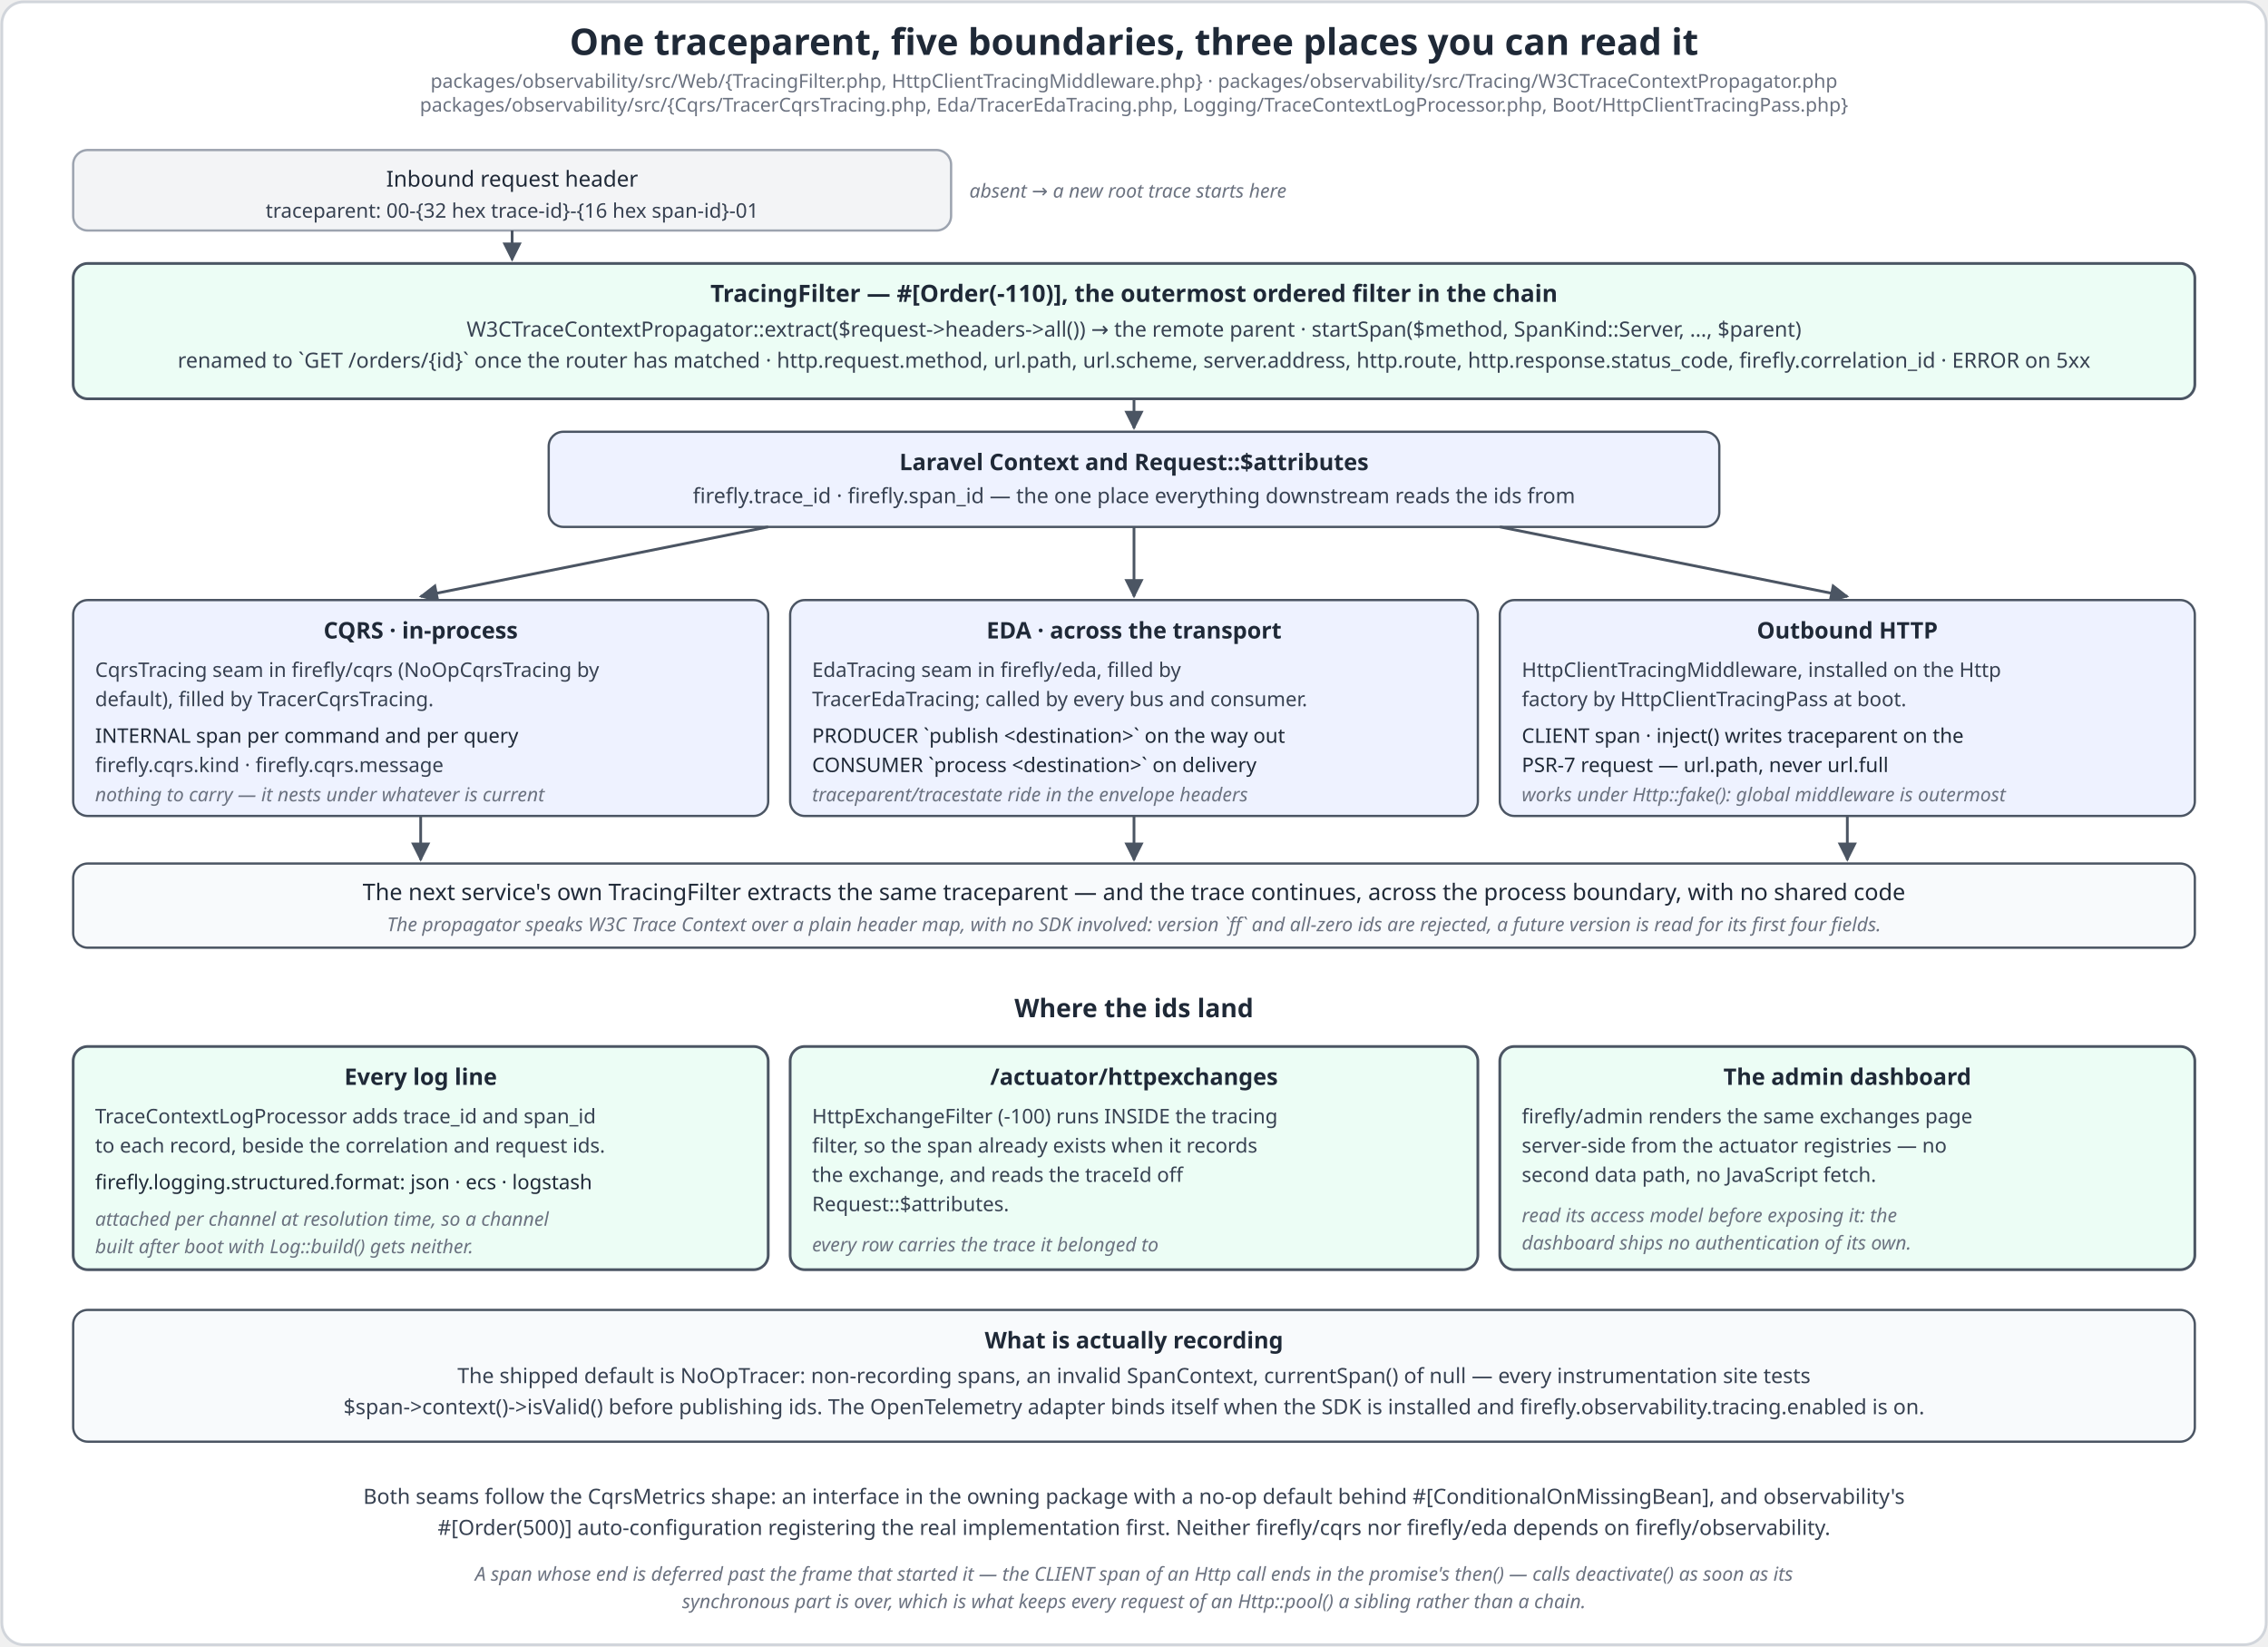
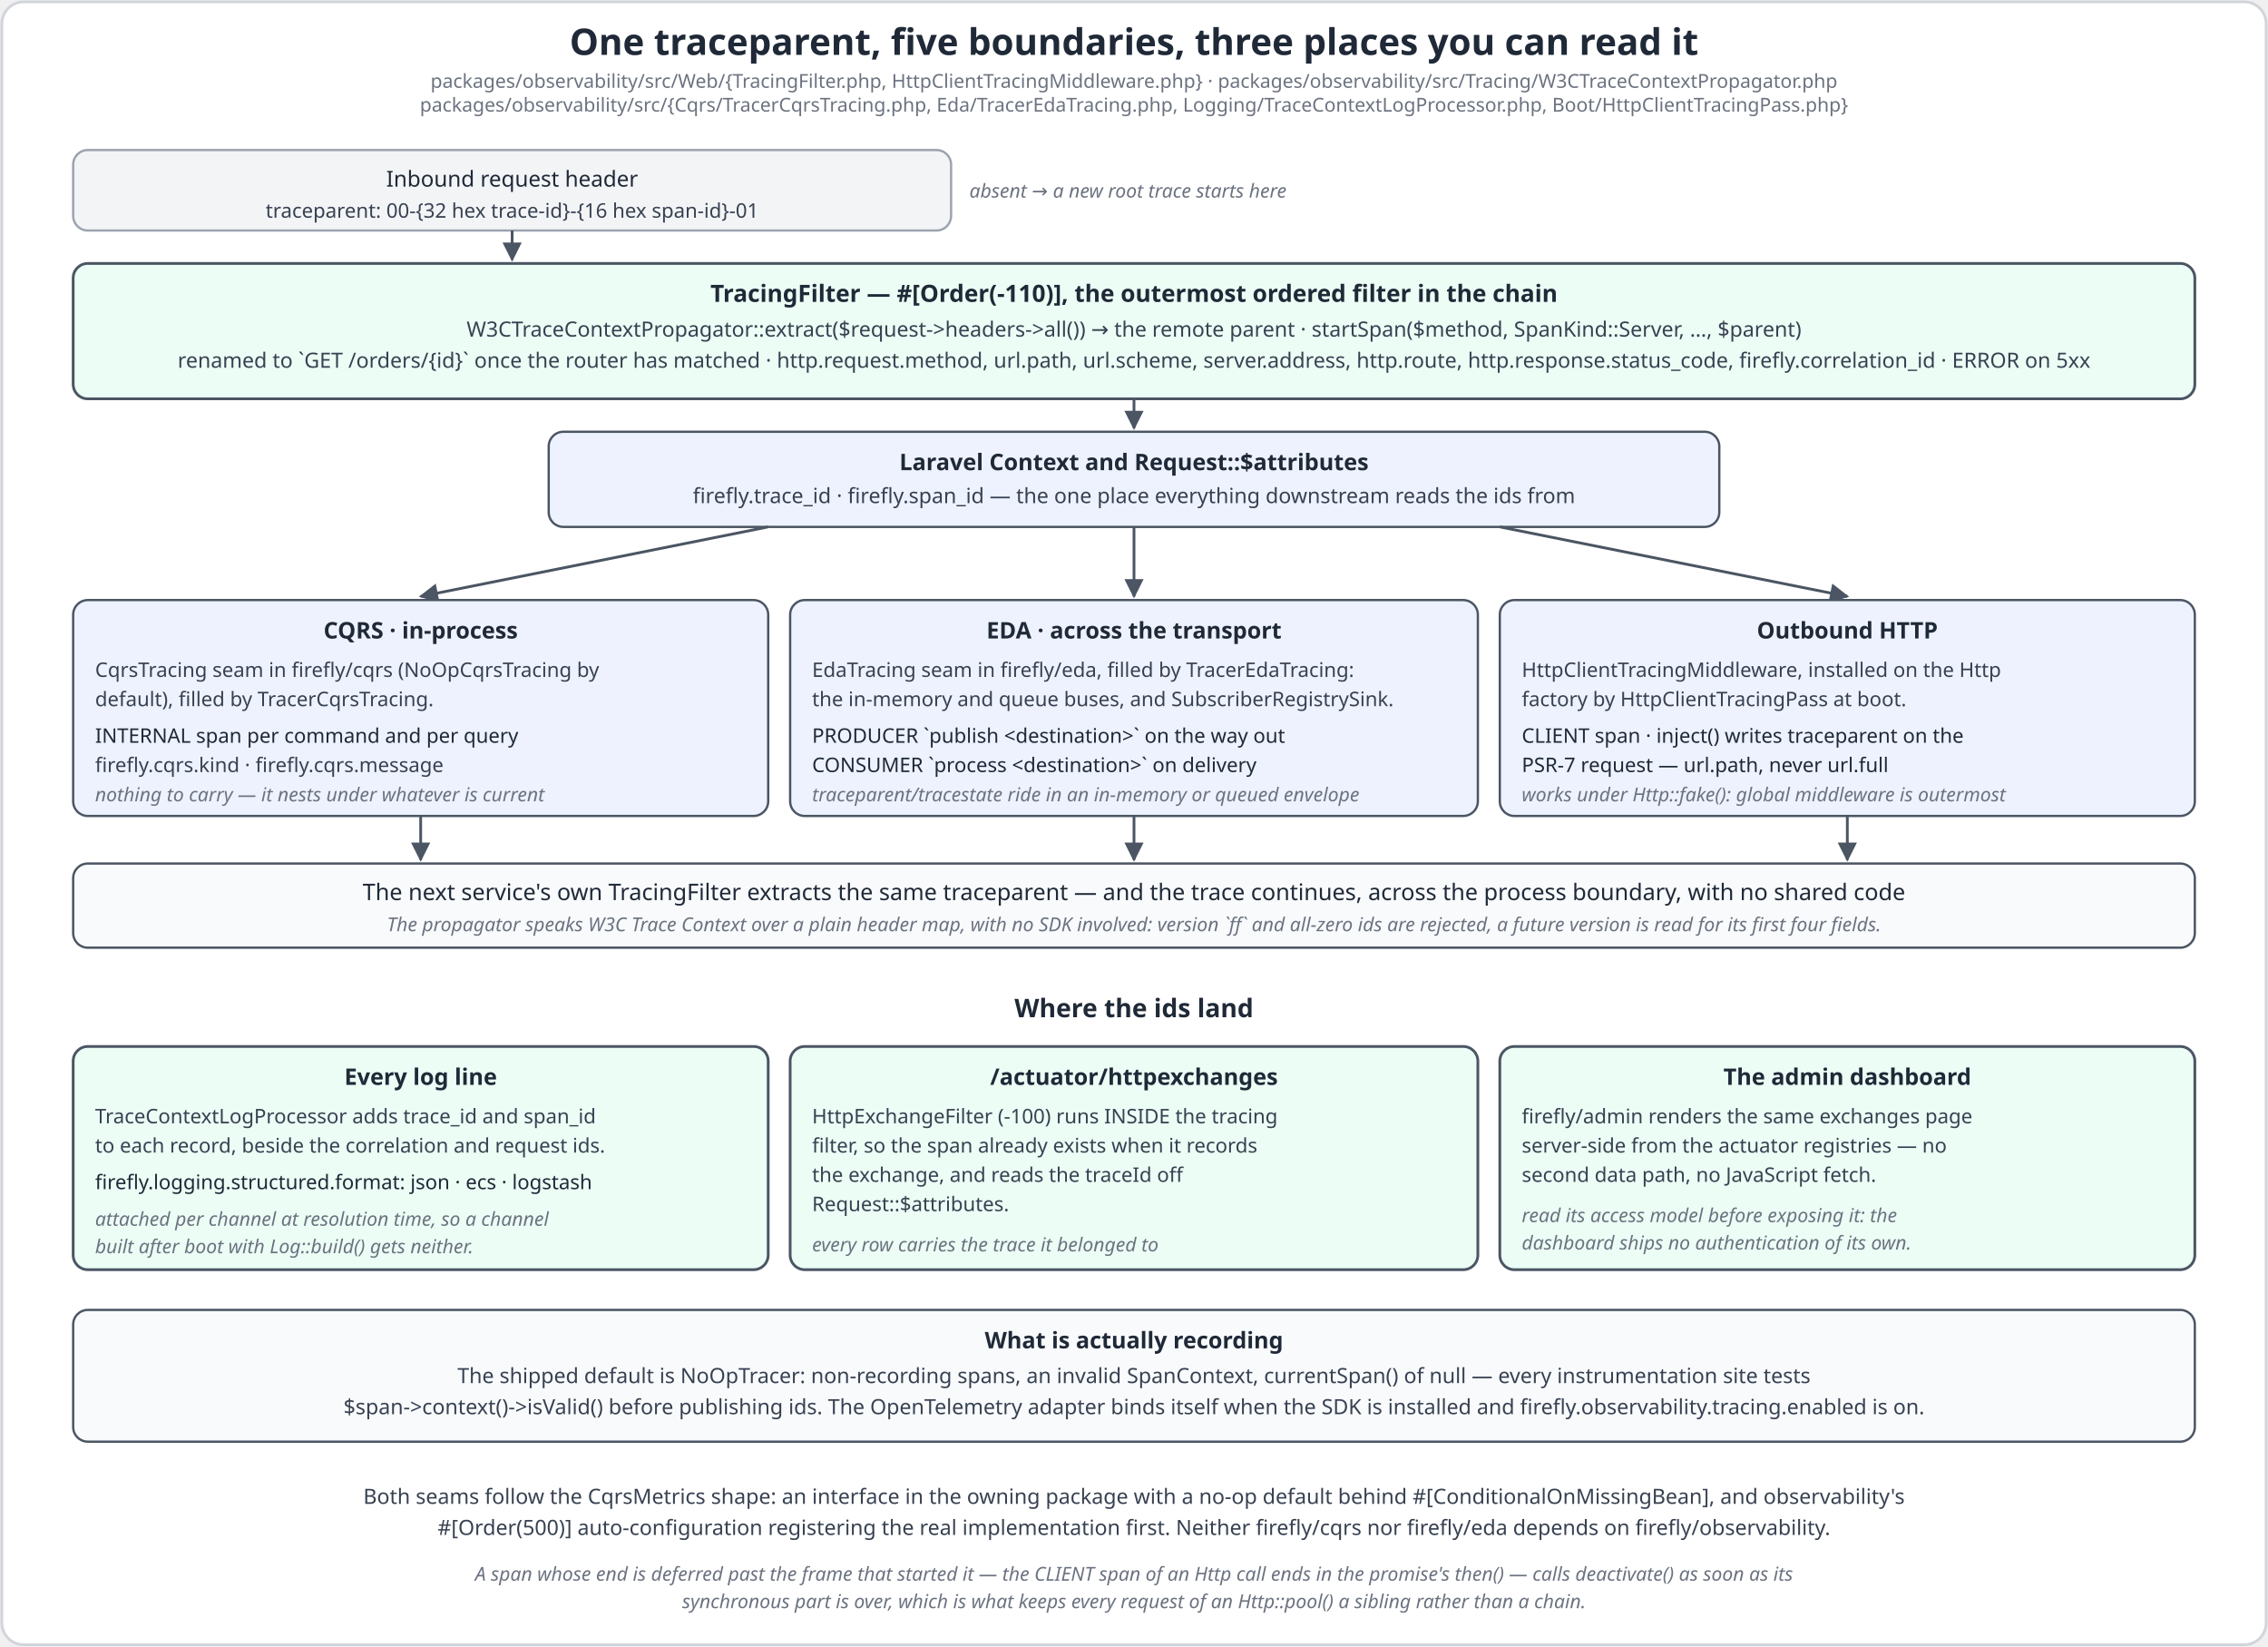
<svg xmlns="http://www.w3.org/2000/svg" viewBox="0 0 1240 900" font-family="sans-serif">
  <defs>
    <marker id="tpp-arrow" viewBox="0 0 10 10" refX="9" refY="5" markerWidth="7" markerHeight="7" orient="auto-start-reverse">
      <path d="M0,0 L10,5 L0,10 z" fill="#4b5563" />
    </marker>
  </defs>
  <rect x="1" y="1" width="1238" height="898" rx="12" fill="#ffffff" stroke="#d1d5db" stroke-width="1.5" />
  <text x="620" y="30" text-anchor="middle" font-size="20" font-weight="bold" fill="#1f2937">One traceparent, five boundaries, three places you can read it</text>
  <text x="620" y="48" text-anchor="middle" font-size="10.5" fill="#6b7280">packages/observability/src/Web/{TracingFilter.php, HttpClientTracingMiddleware.php} · packages/observability/src/Tracing/W3CTraceContextPropagator.php</text>
  <text x="620" y="61" text-anchor="middle" font-size="10.5" fill="#6b7280">packages/observability/src/{Cqrs/TracerCqrsTracing.php, Eda/TracerEdaTracing.php, Logging/TraceContextLogProcessor.php, Boot/HttpClientTracingPass.php}</text>
  <rect x="40" y="82" width="480" height="44" rx="8" fill="#f3f4f6" stroke="#9ca3af" stroke-width="1.25" />
  <text x="280" y="102" text-anchor="middle" font-size="12" fill="#1f2937">Inbound request header</text>
  <text x="280" y="119" text-anchor="middle" font-size="11" fill="#374151">traceparent: 00-{32 hex trace-id}-{16 hex span-id}-01</text>
  <text x="530" y="108" font-size="10.5" fill="#6b7280" font-style="italic">absent → a new root trace starts here</text>
  <line x1="280" y1="126" x2="280" y2="142" stroke="#4b5563" stroke-width="1.5" marker-end="url(#tpp-arrow)" />
  <rect x="40" y="144" width="1160" height="74" rx="8" fill="#ecfdf5" stroke="#4b5563" stroke-width="1.5" />
  <text x="620" y="165" text-anchor="middle" font-size="13" font-weight="bold" fill="#1f2937">TracingFilter — #[Order(-110)], the outermost ordered filter in the chain</text>
  <text x="620" y="184" text-anchor="middle" font-size="11.5" fill="#374151">W3CTraceContextPropagator::extract($request-&gt;headers-&gt;all()) → the remote parent · startSpan($method, SpanKind::Server, …, $parent)</text>
  <text x="620" y="201" text-anchor="middle" font-size="11.5" fill="#374151">renamed to `GET /orders/{id}` once the router has matched · http.request.method, url.path, url.scheme, server.address, http.route, http.response.status_code, firefly.correlation_id · ERROR on 5xx</text>
  <line x1="620" y1="218" x2="620" y2="234" stroke="#4b5563" stroke-width="1.5" marker-end="url(#tpp-arrow)" />
  <rect x="300" y="236" width="640" height="52" rx="8" fill="#eef2ff" stroke="#4b5563" stroke-width="1.25" />
  <text x="620" y="257" text-anchor="middle" font-size="12.5" font-weight="bold" fill="#1f2937">Laravel Context and Request::$attributes</text>
  <text x="620" y="275" text-anchor="middle" font-size="11.5" fill="#374151">firefly.trace_id · firefly.span_id — the one place everything downstream reads the ids from</text>
  <line x1="420" y1="288" x2="230" y2="326" stroke="#4b5563" stroke-width="1.5" marker-end="url(#tpp-arrow)" />
  <line x1="620" y1="288" x2="620" y2="326" stroke="#4b5563" stroke-width="1.5" marker-end="url(#tpp-arrow)" />
  <line x1="820" y1="288" x2="1010" y2="326" stroke="#4b5563" stroke-width="1.5" marker-end="url(#tpp-arrow)" />
  <rect x="40" y="328" width="380" height="118" rx="8" fill="#eef2ff" stroke="#4b5563" stroke-width="1.25" />
  <text x="230" y="349" text-anchor="middle" font-size="12.5" font-weight="bold" fill="#1f2937">CQRS · in-process</text>
  <text x="52" y="370" font-size="11" fill="#374151">CqrsTracing seam in firefly/cqrs (NoOpCqrsTracing by</text>
  <text x="52" y="386" font-size="11" fill="#374151">default), filled by TracerCqrsTracing.</text>
  <text x="52" y="406" font-size="11" fill="#1f2937">INTERNAL span per command and per query</text>
  <text x="52" y="422" font-size="11" fill="#374151">firefly.cqrs.kind · firefly.cqrs.message</text>
  <text x="52" y="438" font-size="10.5" fill="#6b7280" font-style="italic">nothing to carry — it nests under whatever is current</text>
  <rect x="432" y="328" width="376" height="118" rx="8" fill="#eef2ff" stroke="#4b5563" stroke-width="1.25" />
  <text x="620" y="349" text-anchor="middle" font-size="12.5" font-weight="bold" fill="#1f2937">EDA · across the transport</text>
-   <text x="444" y="370" font-size="11" fill="#374151">EdaTracing seam in firefly/eda, filled by</text>
-   <text x="444" y="386" font-size="11" fill="#374151">TracerEdaTracing; called by every bus and consumer.</text>
+   <text x="444" y="370" font-size="11" fill="#374151">EdaTracing seam in firefly/eda, filled by TracerEdaTracing:</text>
+   <text x="444" y="386" font-size="11" fill="#374151">the in-memory and queue buses, and SubscriberRegistrySink.</text>
  <text x="444" y="406" font-size="11" fill="#1f2937">PRODUCER `publish &lt;destination&gt;` on the way out</text>
  <text x="444" y="422" font-size="11" fill="#1f2937">CONSUMER `process &lt;destination&gt;` on delivery</text>
-   <text x="444" y="438" font-size="10.5" fill="#6b7280" font-style="italic">traceparent/tracestate ride in the envelope headers</text>
+   <text x="444" y="438" font-size="10.5" fill="#6b7280" font-style="italic">traceparent/tracestate ride in an in-memory or queued envelope</text>
  <rect x="820" y="328" width="380" height="118" rx="8" fill="#eef2ff" stroke="#4b5563" stroke-width="1.25" />
  <text x="1010" y="349" text-anchor="middle" font-size="12.5" font-weight="bold" fill="#1f2937">Outbound HTTP</text>
  <text x="832" y="370" font-size="11" fill="#374151">HttpClientTracingMiddleware, installed on the Http</text>
  <text x="832" y="386" font-size="11" fill="#374151">factory by HttpClientTracingPass at boot.</text>
  <text x="832" y="406" font-size="11" fill="#1f2937">CLIENT span · inject() writes traceparent on the</text>
  <text x="832" y="422" font-size="11" fill="#1f2937">PSR-7 request — url.path, never url.full</text>
  <text x="832" y="438" font-size="10.5" fill="#6b7280" font-style="italic">works under Http::fake(): global middleware is outermost</text>
  <line x1="230" y1="446" x2="230" y2="470" stroke="#4b5563" stroke-width="1.5" marker-end="url(#tpp-arrow)" />
  <line x1="620" y1="446" x2="620" y2="470" stroke="#4b5563" stroke-width="1.5" marker-end="url(#tpp-arrow)" />
  <line x1="1010" y1="446" x2="1010" y2="470" stroke="#4b5563" stroke-width="1.5" marker-end="url(#tpp-arrow)" />
  <rect x="40" y="472" width="1160" height="46" rx="8" fill="#f8fafc" stroke="#4b5563" stroke-width="1.25" />
  <text x="620" y="492" text-anchor="middle" font-size="12.5" fill="#1f2937">The next service's own TracingFilter extracts the same traceparent — and the trace continues, across the process boundary, with no shared code</text>
  <text x="620" y="509" text-anchor="middle" font-size="10.5" fill="#6b7280" font-style="italic">The propagator speaks W3C Trace Context over a plain header map, with no SDK involved: version `ff` and all-zero ids are rejected, a future version is read for its first four fields.</text>
  <text x="620" y="556" text-anchor="middle" font-size="14" font-weight="bold" fill="#1f2937">Where the ids land</text>
  <rect x="40" y="572" width="380" height="122" rx="8" fill="#ecfdf5" stroke="#4b5563" stroke-width="1.5" />
  <text x="230" y="593" text-anchor="middle" font-size="12.5" font-weight="bold" fill="#1f2937">Every log line</text>
  <text x="52" y="614" font-size="11" fill="#374151">TraceContextLogProcessor adds trace_id and span_id</text>
  <text x="52" y="630" font-size="11" fill="#374151">to each record, beside the correlation and request ids.</text>
  <text x="52" y="650" font-size="11" fill="#1f2937">firefly.logging.structured.format: json · ecs · logstash</text>
  <text x="52" y="670" font-size="10.5" fill="#6b7280" font-style="italic">attached per channel at resolution time, so a channel</text>
  <text x="52" y="685" font-size="10.5" fill="#6b7280" font-style="italic">built after boot with Log::build() gets neither.</text>
  <rect x="432" y="572" width="376" height="122" rx="8" fill="#ecfdf5" stroke="#4b5563" stroke-width="1.5" />
  <text x="620" y="593" text-anchor="middle" font-size="12.5" font-weight="bold" fill="#1f2937">/actuator/httpexchanges</text>
  <text x="444" y="614" font-size="11" fill="#374151">HttpExchangeFilter (-100) runs INSIDE the tracing</text>
  <text x="444" y="630" font-size="11" fill="#374151">filter, so the span already exists when it records</text>
  <text x="444" y="646" font-size="11" fill="#374151">the exchange, and reads the traceId off</text>
  <text x="444" y="662" font-size="11" fill="#374151">Request::$attributes.</text>
  <text x="444" y="684" font-size="10.5" fill="#6b7280" font-style="italic">every row carries the trace it belonged to</text>
  <rect x="820" y="572" width="380" height="122" rx="8" fill="#ecfdf5" stroke="#4b5563" stroke-width="1.5" />
  <text x="1010" y="593" text-anchor="middle" font-size="12.5" font-weight="bold" fill="#1f2937">The admin dashboard</text>
  <text x="832" y="614" font-size="11" fill="#374151">firefly/admin renders the same exchanges page</text>
  <text x="832" y="630" font-size="11" fill="#374151">server-side from the actuator registries — no</text>
  <text x="832" y="646" font-size="11" fill="#374151">second data path, no JavaScript fetch.</text>
  <text x="832" y="668" font-size="10.5" fill="#6b7280" font-style="italic">read its access model before exposing it: the</text>
  <text x="832" y="683" font-size="10.5" fill="#6b7280" font-style="italic">dashboard ships no authentication of its own.</text>
  <rect x="40" y="716" width="1160" height="72" rx="8" fill="#f8fafc" stroke="#4b5563" stroke-width="1.25" />
  <text x="620" y="737" text-anchor="middle" font-size="12.5" font-weight="bold" fill="#1f2937">What is actually recording</text>
  <text x="620" y="756" text-anchor="middle" font-size="11.5" fill="#374151">The shipped default is NoOpTracer: non-recording spans, an invalid SpanContext, currentSpan() of null — every instrumentation site tests</text>
  <text x="620" y="773" text-anchor="middle" font-size="11.5" fill="#374151">$span-&gt;context()-&gt;isValid() before publishing ids. The OpenTelemetry adapter binds itself when the SDK is installed and firefly.observability.tracing.enabled is on.</text>
  <text x="620" y="822" text-anchor="middle" font-size="11.5" fill="#374151">Both seams follow the CqrsMetrics shape: an interface in the owning package with a no-op default behind #[ConditionalOnMissingBean], and observability's</text>
  <text x="620" y="839" text-anchor="middle" font-size="11.5" fill="#374151">#[Order(500)] auto-configuration registering the real implementation first. Neither firefly/cqrs nor firefly/eda depends on firefly/observability.</text>
  <text x="620" y="864" text-anchor="middle" font-size="10.5" fill="#6b7280" font-style="italic">A span whose end is deferred past the frame that started it — the CLIENT span of an Http call ends in the promise's then() — calls deactivate() as soon as its</text>
  <text x="620" y="879" text-anchor="middle" font-size="10.5" fill="#6b7280" font-style="italic">synchronous part is over, which is what keeps every request of an Http::pool() a sibling rather than a chain.</text>
</svg>
